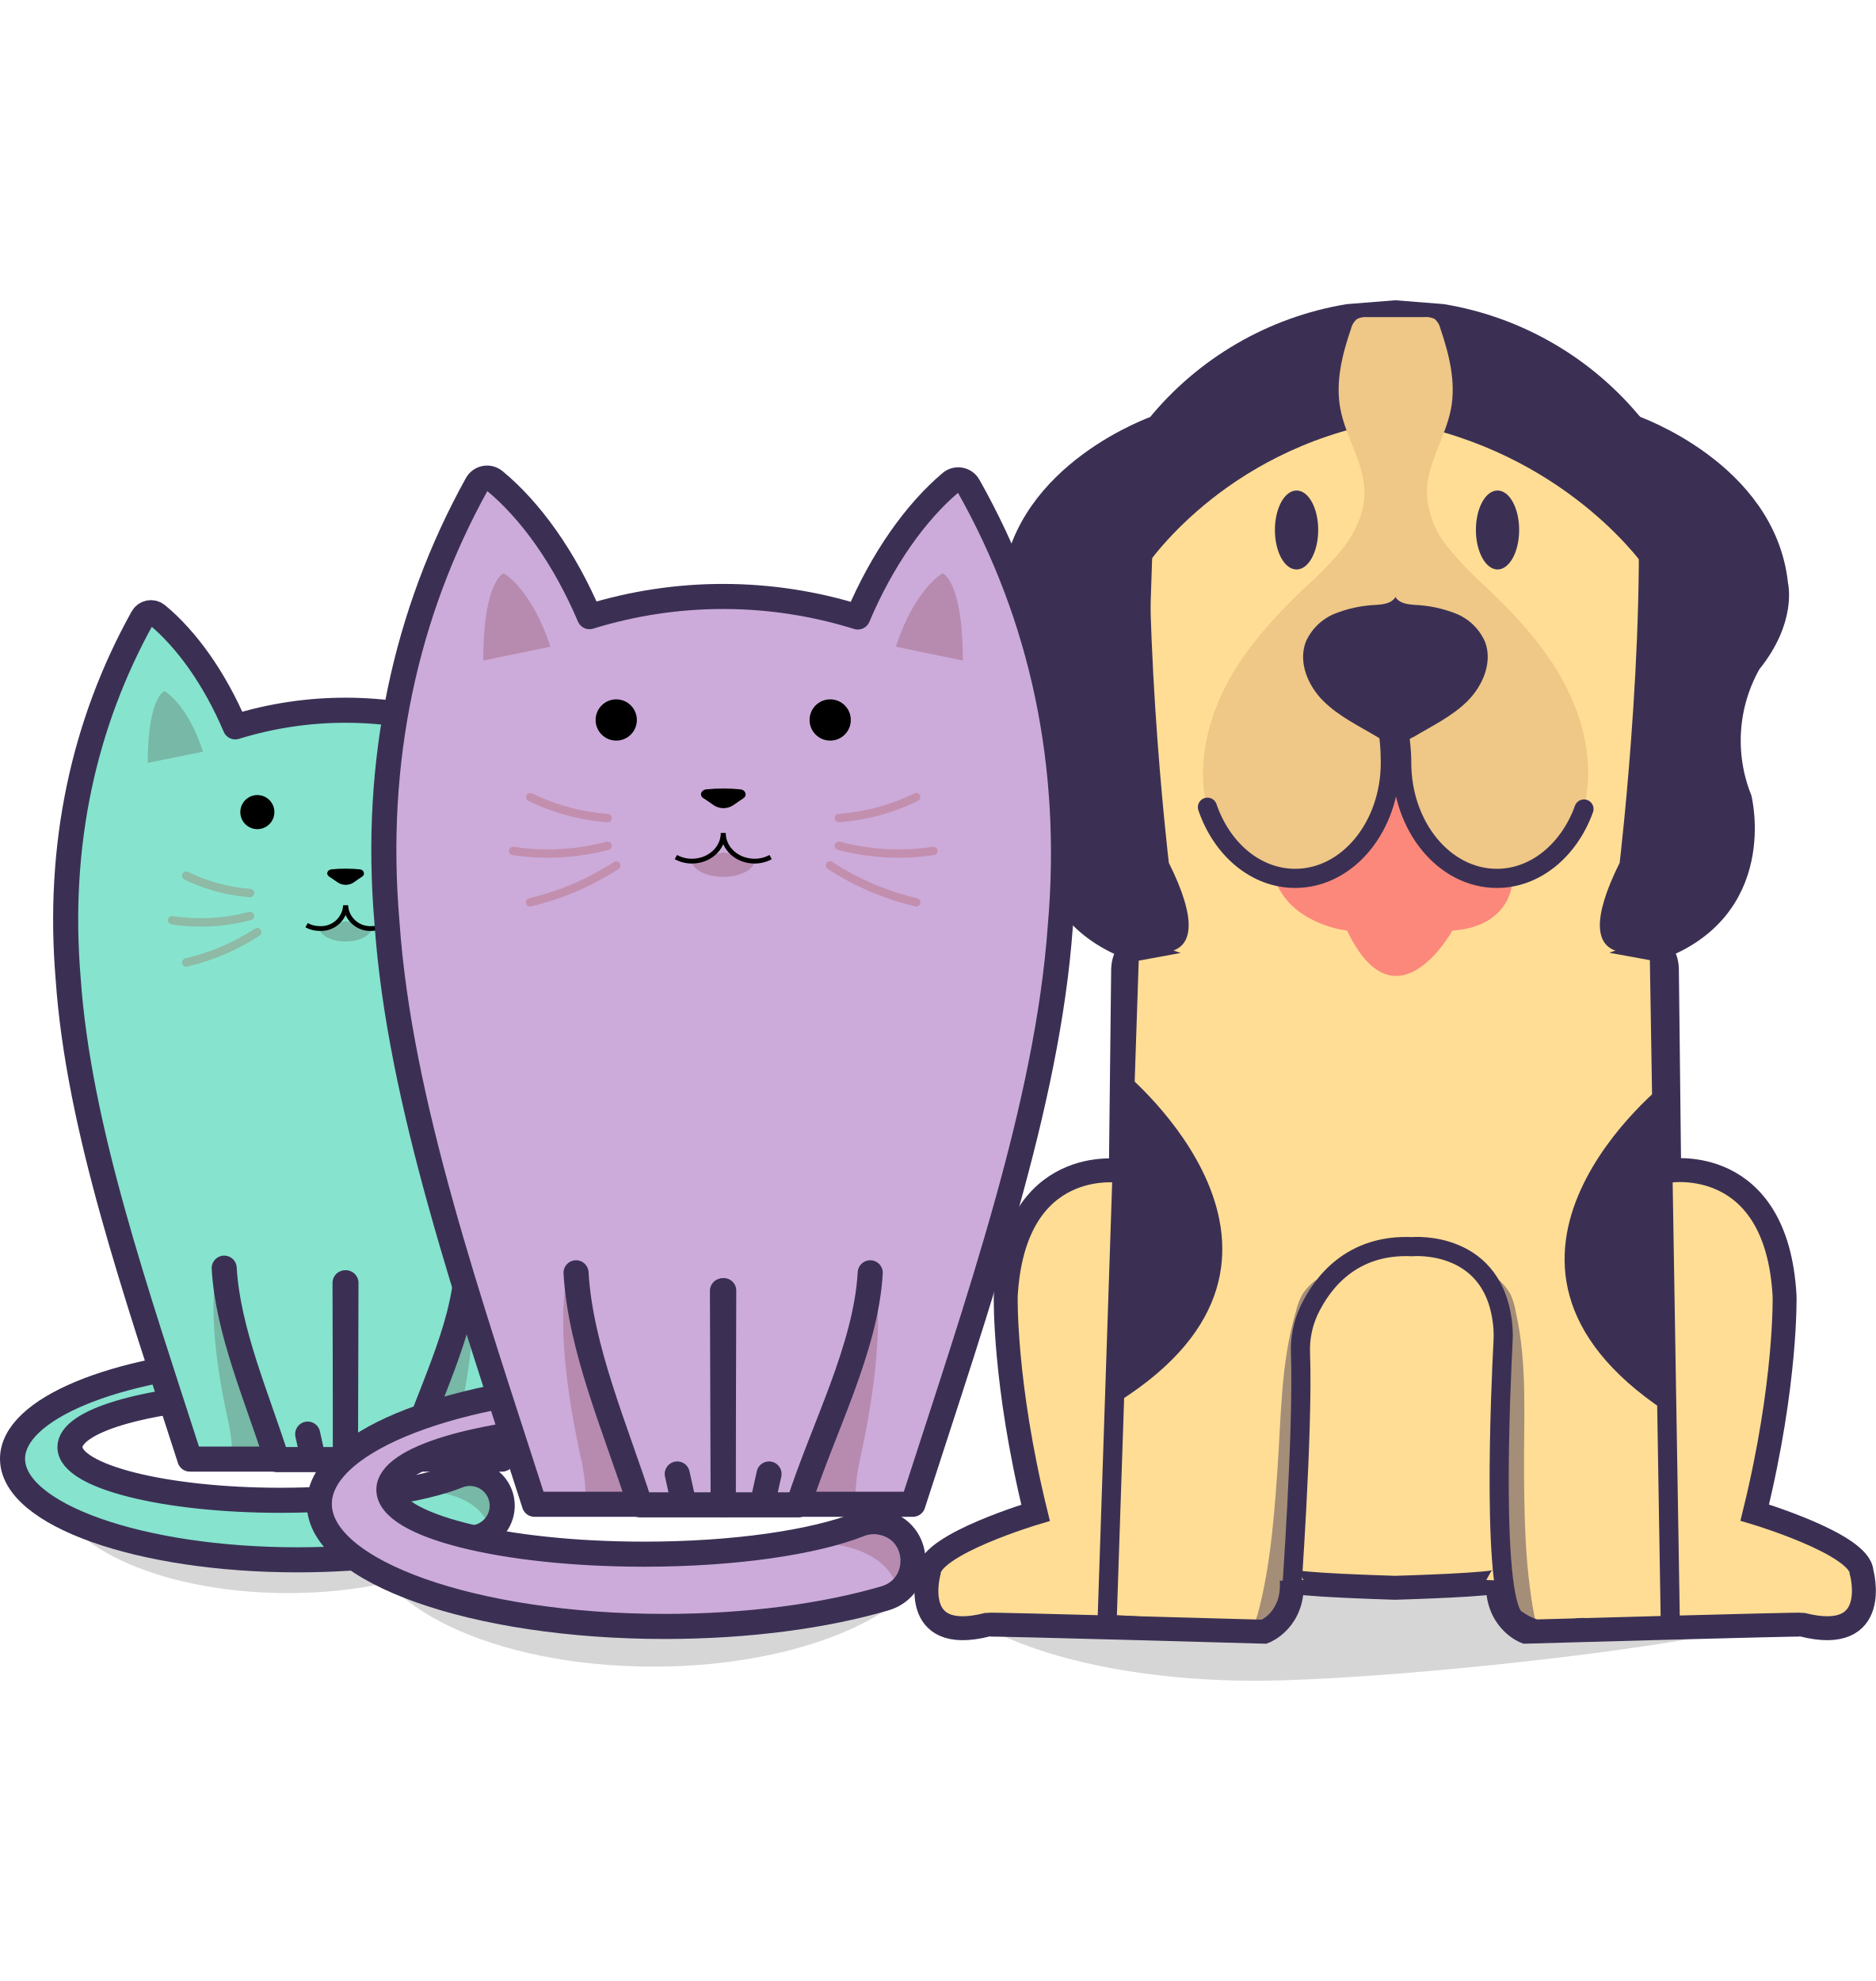
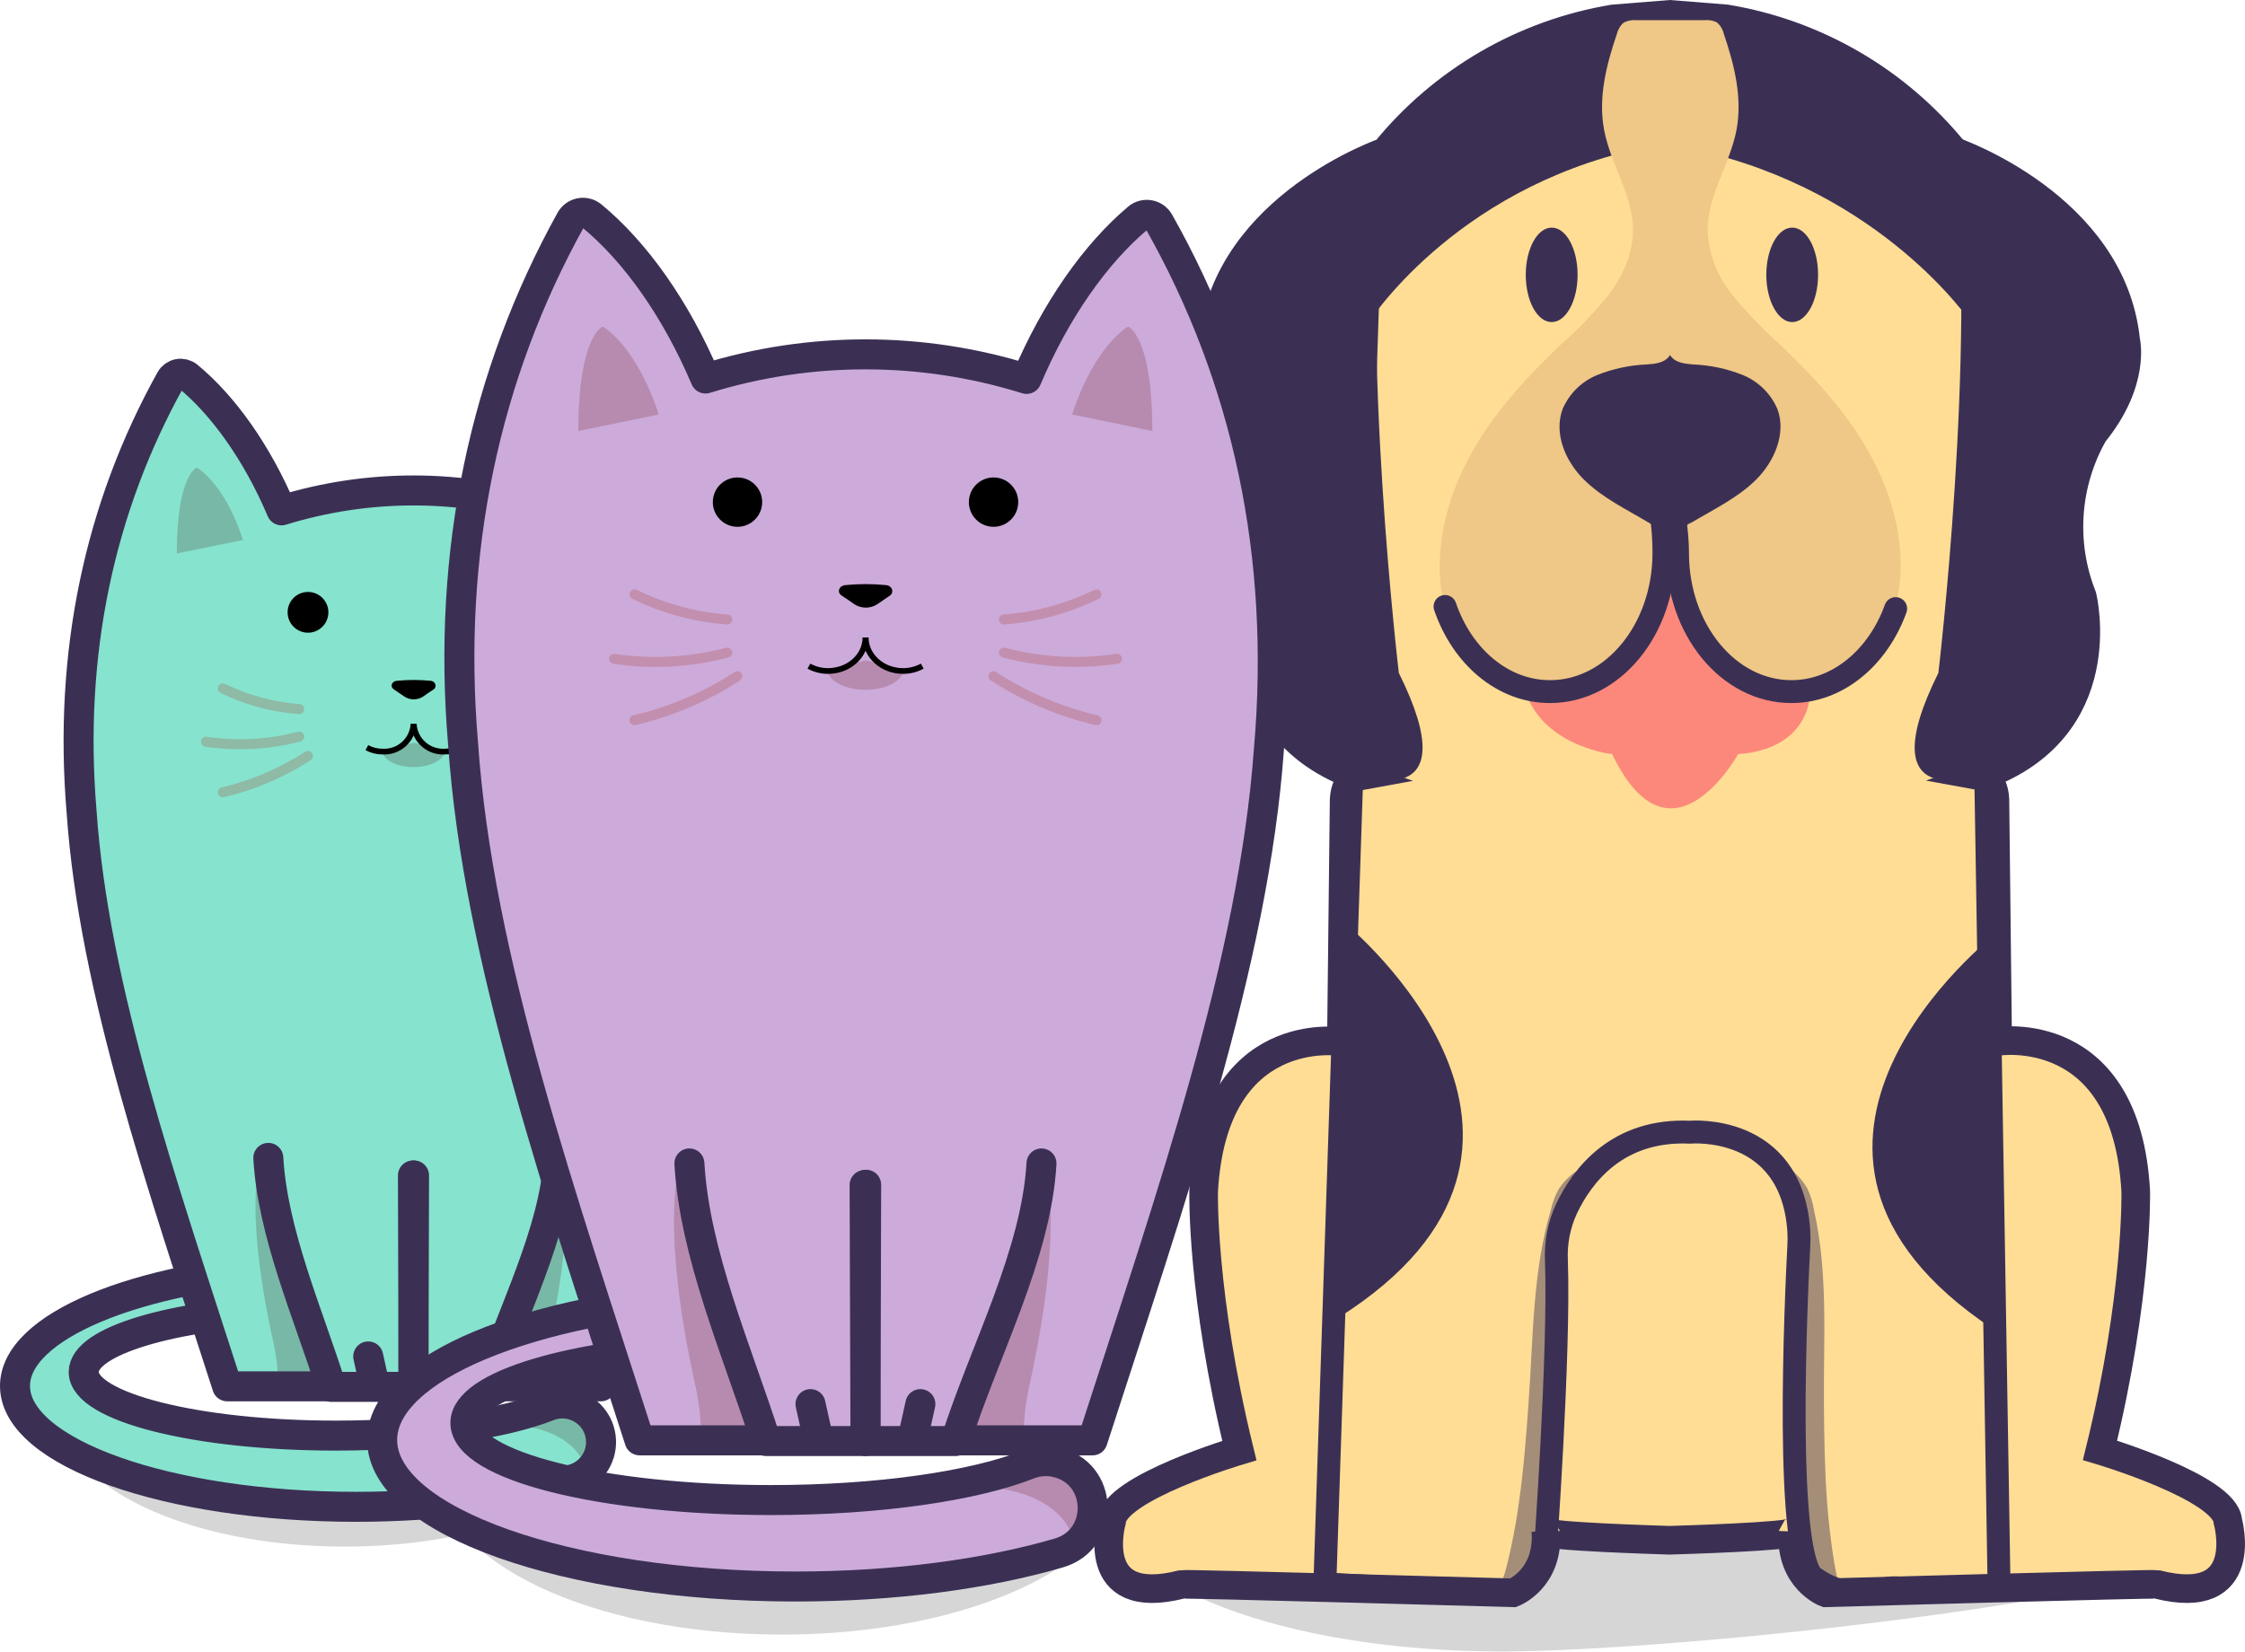
- <svg xmlns="http://www.w3.org/2000/svg" width="215" height="227" viewBox="0 0 392.08 288.48">
+ <svg xmlns="http://www.w3.org/2000/svg" viewBox="0 0 392.08 288.48">
  <defs>
    <style>.cls-1,.cls-11{isolation:isolate;}.cls-2{fill:#d6d6d6;}.cls-3{fill:#86e3ce;}.cls-4{fill:#9b463d;opacity:0.26;mix-blend-mode:multiply;}.cls-12,.cls-16,.cls-5,.cls-6,.cls-8{fill:none;}.cls-10,.cls-12,.cls-16,.cls-5{stroke:#3b3054;}.cls-16,.cls-5,.cls-8{stroke-linecap:round;}.cls-5,.cls-8{stroke-linejoin:round;}.cls-5{stroke-width:5.24px;}.cls-6{stroke:#000;}.cls-10,.cls-12,.cls-16,.cls-6{stroke-miterlimit:10;}.cls-7{opacity:0.24;}.cls-8{stroke:#a83727;stroke-width:1.75px;}.cls-9{fill:#f7c977;}.cls-10{fill:#ffdd95;stroke-width:5px;}.cls-11,.cls-13{fill:#3b3054;}.cls-11{opacity:0.46;}.cls-12,.cls-16{stroke-width:4px;}.cls-14{fill:#fc887b;}.cls-15{fill:#efc786;}.cls-17{fill:#ccabda;}</style>
  </defs>
  <g class="cls-1">
    <g id="Layer_2" data-name="Layer 2">
      <g id="Layer_1-2" data-name="Layer 1">
        <path class="cls-2" d="M10.67,246.62c0,13,22.16,23.54,49.5,23.54,21.4,0,39.63-6.46,46.54-15.5l-51.77,3.73Z" />
        <path class="cls-3" d="M99.59,245.3a6.69,6.69,0,0,0-3.88.34c-7.82,3.08-21.51,5.13-37.09,5.13-24.3,0-44-5-44-11.11,0-5.43,15.42-9.95,35.8-10.92l1.41-7.43C23.87,223,2.62,231.69,2.62,242.1c0,11.66,26.66,21.11,59.56,21.11,14.4,0,27.61-1.81,37.91-4.83a6.74,6.74,0,0,0-.5-13.08Z" />
        <path class="cls-4" d="M76.25,249.84l21.33-4.65s5.59.6,6.62,3.56a7.54,7.54,0,0,1-1.85,8.16S100.93,245.19,76.25,249.84Z" />
        <path class="cls-5" d="M99.59,245.3a6.69,6.69,0,0,0-3.88.34c-7.82,3.08-21.51,5.13-37.09,5.13-24.3,0-44-5-44-11.11,0-5.43,15.42-9.95,35.8-10.92l1.41-7.43C23.87,223,2.62,231.69,2.62,242.1c0,11.66,26.66,21.11,59.56,21.11,14.4,0,27.61-1.81,37.91-4.83a6.74,6.74,0,0,0-.5-13.08Z" />
        <path class="cls-3" d="M95.43,89.21a78,78,0,0,0-46.26-.06C44.88,79.05,39,70.83,32.8,65.72a2,2,0,0,0-3,.59C17.43,88.56,11.91,114,14.25,141.81c2.15,31,14.09,65.14,25.43,100.35h65.26c11.38-35.22,23.2-68.94,25.41-99.55,2.43-28-3.15-53.52-15.83-76a2,2,0,0,0-3.06-.57C105.37,71.18,99.64,79.28,95.43,89.21Z" />
        <path class="cls-4" d="M77.72,131c0,1.65-2.46,3-5.5,3s-5.5-1.34-5.5-3l5.57-1.25Z" />
        <path class="cls-4" d="M95,241.54a34.17,34.17,0,0,1,.67-6.45c5.85-26.07,2-34.11,2-34.11L85.3,241.64Z" />
        <path class="cls-4" d="M48.55,241.54a34.17,34.17,0,0,0-.67-6.45C42,209,45.87,201,45.87,201l12.37,40.66Z" />
        <path class="cls-5" d="M95.43,89.21a78,78,0,0,0-46.26-.06C44.88,79.05,39,70.83,32.8,65.72a2,2,0,0,0-3,.59C17.43,88.56,11.91,114,14.25,141.81c2.15,31,14.09,65.14,25.43,100.35h65.26c11.38-35.22,23.2-68.94,25.41-99.55,2.43-28-3.15-53.52-15.83-76a2,2,0,0,0-3.06-.57C105.37,71.18,99.64,79.28,95.43,89.21Z" />
        <circle cx="53.79" cy="106.96" r="3.56" />
        <circle cx="90.68" cy="106.96" r="3.56" />
        <path d="M75.2,118.92a30.5,30.5,0,0,0-5.89,0c-.91.09-1.25,1-.53,1.5s1.23.82,1.85,1.26a3,3,0,0,0,3.26,0c.61-.44,1.23-.86,1.84-1.26S76.11,119,75.2,118.92Z" />
        <path class="cls-3" d="M97.58,202.26c-.75,13.12-6.83,26.88-11,40H72.22l.1-36.93" />
        <path class="cls-3" d="M46.86,202.26c.75,13.12,8.16,26.88,12.37,40h13l-.1-36.93" />
        <path class="cls-6" d="M80.4,130.6a5.77,5.77,0,0,1-2.77.69,5.12,5.12,0,0,1-5.37-4.83" />
        <path class="cls-6" d="M64.07,130.6a5.81,5.81,0,0,0,2.78.69,5.12,5.12,0,0,0,5.37-4.83" />
        <path class="cls-5" d="M97.58,202.26c-.75,13.12-8.16,26.88-12.37,40h-13l.1-36.93" />
        <path class="cls-5" d="M46.86,202.26c.75,13.12,6.83,26.88,11,40H72.22l-.1-36.93" />
        <path class="cls-4" d="M102,94.33c3.3-10.09,8.07-12.66,8.07-12.66s3.48,1.28,3.48,15" />
        <path class="cls-4" d="M42.44,94.33c-3.3-10.09-8.07-12.66-8.07-12.66s-3.49,1.28-3.49,15" />
        <line class="cls-5" x1="64.31" y1="236.94" x2="65.42" y2="241.94" />
        <line class="cls-5" x1="80.13" y1="236.94" x2="79.02" y2="241.94" />
        <g class="cls-7">
          <path class="cls-8" d="M92.17,128.67a40.45,40.45,0,0,0,16.29.89" />
          <path class="cls-8" d="M90.66,132.05a46.84,46.84,0,0,0,14.85,6.34" />
          <path class="cls-8" d="M92.17,123.87a36.54,36.54,0,0,0,13.34-3.61" />
          <path class="cls-8" d="M52.26,128.67a40.39,40.39,0,0,1-16.28.89" />
          <path class="cls-8" d="M53.77,132.05a46.69,46.69,0,0,1-14.84,6.34" />
          <path class="cls-8" d="M52.26,123.87a36.55,36.55,0,0,1-13.33-3.61" />
        </g>
        <path class="cls-9" d="M238.19,42.8l38.32-15.44,39.06.93L352,43.06,345.45,95s-5.38-.7-13.57,9.37l-78.56-2.51s-4.94-10-15.13-8.62Z" />
        <path class="cls-2" d="M193.7,262.38c0,14.41,30.69,26.1,68.57,26.1,29.64,0,117.74-9.09,127.31-19.12L293,260.1Z" />
        <path class="cls-10" d="M389.08,265.72c-.36-5.84-22.32-12.38-22.32-12.38,6.66-27.13,6.24-45.22,6.24-45.22-1.62-29.84-24.12-26.21-24.12-26.21l-.47-41.5c.11-4.37-2.4-4.83-2.4-4.83,23.4-8.31,17.64-31.4,17.64-31.4a33,33,0,0,1,2-28.47c7.4-9.09,5.59-16.24,5.59-16.24-2.42-23.53-29.95-33-29.95-33A65,65,0,0,0,301.45,3.29l-9.81-.78-9.88.79A65.07,65.07,0,0,0,241.9,26.51s-27.51,9.44-30,33c0,0-1.81,7.16,5.6,16.25a33,33,0,0,1,2,28.47s-5.73,23.09,17.64,31.4c0,0-2.5.46-2.4,4.83l-.47,41.5s-22.44-3.64-24.06,26.2c0,0-.41,18.09,6.24,45.22,0,0-22,6.54-22.32,12.38,0,0-4.3,15.24,12.26,11,.71-.15,57.86,1.47,57.86,1.47s6.23-2.35,5.74-10.66c0,.84,19.67,1.41,21.49,1.48h.15c1.82-.05,21.46-.64,21.48-1.48-.49,8.31,5.74,10.66,5.74,10.66s57.16-1.62,57.86-1.47C393.38,281,389.08,265.72,389.08,265.72Z" />
        <path class="cls-11" d="M277.05,204.45a2.06,2.06,0,0,1,.63.31.68.68,0,0,1,.31.43c.05.32-.27.56-.54.75-2.21,1.59-3.22,4.33-3.92,6.95-5.08,19-.12,39.33-3.91,58.6a8.43,8.43,0,0,1-1.27,3.45,9,9,0,0,1-4.16,2.59,2.42,2.42,0,0,1-1.15.23c-1.48-.21-.4-2.34-.18-3.13.37-1.37.7-2.75,1-4.13.6-2.77,1.08-5.56,1.46-8.36.79-5.62,1.23-11.32,1.63-17,.83-11.25.67-22.91,3.91-33.82a13.7,13.7,0,0,1,1.36-3.61,11.64,11.64,0,0,1,2.3-2.55,2.73,2.73,0,0,1,1.18-.67A3,3,0,0,1,277.05,204.45Z" />
        <path class="cls-11" d="M311,204.09a2.16,2.16,0,0,0-.65.26.69.69,0,0,0-.34.41c-.07.33.23.59.48.8,2.12,1.71,2.23,4.88,2.76,7.54,3.87,19.24-1.65,38.89.91,58.38a8.23,8.23,0,0,0,1.05,3.51c.89,1.41,2.48,2.15,4,2.86a2.39,2.39,0,0,0,1.14.3c1.48-.13.54-2.31.37-3.12-.27-1.4-.52-2.81-.7-4.17-.42-2.82-.71-5.63-.93-8.44-.42-5.68-.5-11.38-.55-17.07-.1-11.31.79-22.91-1.74-34a13.78,13.78,0,0,0-1.13-3.7,11.89,11.89,0,0,0-2.11-2.68,2.79,2.79,0,0,0-1.16-.76A2.71,2.71,0,0,0,311,204.09Z" />
        <path class="cls-12" d="M269.82,271.88s2.58-35.37,2-51.75a19.35,19.35,0,0,1,1.77-9c2.74-5.78,8.87-13.93,21.56-13.36,0,0,17.64-1.64,19,17.14a22.11,22.11,0,0,1,0,2.82c-.41,7.9-2.72,56.1,3,58.07,0,0,5.55,4.18,11.61,1.88a6.69,6.69,0,0,1,4.33.07c1.3.4,2.87-.05,4.58-.05,2.82,0-1.25.37,5.68-.26,1.51-.14,2.12.26,5.78-.15L345.05,28.75,326.42,13.68,291.64,3,275.5,11.63a18.88,18.88,0,0,0-7.05,2.26l-15,2.76L239.65,28.73l-8.27,247.93s18.83,1.12,22.34,1.12a11.06,11.06,0,0,1,1.82,0c3.52.26,5.56,0,9.63,0C267.81,277.78,267.33,273.75,269.82,271.88Z" />
        <path class="cls-13" d="M290.24,96.15c12.59,0,22.8-7.9,22.8-17.64s-10.21-17.63-22.8-17.63-22.81,7.89-22.81,17.63S277.64,96.15,290.24,96.15Z" />
        <path class="cls-13" d="M240.39,26.56l-1.64,30.16S253.45,33.23,286.16,26c0,0-3.73-10.66,2.42-23.31,0,0-1.21-.58-4.8.31C274.53,5.28,255,11.76,240.39,26.56Z" />
        <path class="cls-13" d="M342.57,26.15l1.64,30.16s-15.39-22.92-48.1-30.15a26.77,26.77,0,0,0-.62-23.06s1.22-.59,4.81.3C309.55,5.67,328,11.35,342.57,26.15Z" />
        <path class="cls-14" d="M316,122.15s-.51,8.73-12.44,9.58c0,0-11.78,21.3-22,0,0,0-10.67-1.14-14.54-9.39,0,0,16.89-5.25,24.75-22.07C291.74,100.27,302.88,124.31,316,122.15Z" />
        <path class="cls-15" d="M326.93,80c-4-7.53-9.83-13.86-16-19.76a76.72,76.72,0,0,1-8.47-8.82,19,19,0,0,1-4.23-11.25c0-6.11,3.92-11.51,5.05-17.51,1.05-5.63-.39-11.36-2.22-16.74a3.77,3.77,0,0,0-1.19-2,3.88,3.88,0,0,0-2.12-.4H285.7a3.9,3.9,0,0,0-2.12.43,3.71,3.71,0,0,0-1.2,2c-1.85,5.39-3.29,11.14-2.23,16.74,1.12,6,5.05,11.41,5.05,17.52,0,4.06-1.79,8-4.23,11.25a68.44,68.44,0,0,1-8.47,8.81c-6.15,5.88-12,12.27-16,19.77s-6.11,16.24-4.53,24.61c1.06,5.54,3.93,11,8.75,13.92,5.23,3.2,12.24,2.94,17.57-.12a21.19,21.19,0,0,0,7.76-8c2.61-4.67,3.52-10.16,3.85-15.43a4.22,4.22,0,0,0-.28-2.22,4.3,4.3,0,0,0-1.72-1.53c-3.89-2.33-8.07-4.31-11.29-7.51s-5.27-8-3.72-12.28a11.22,11.22,0,0,1,6.13-6,26.31,26.31,0,0,1,8.63-1.82c1.41-.1,3-.27,3.85-1.4.06-.08.11-.17.16-.25a2.2,2.2,0,0,0,.17.25c.84,1.11,2.44,1.28,3.84,1.4a26.31,26.31,0,0,1,8.63,1.82,11.19,11.19,0,0,1,6.13,6c1.55,4.22-.51,9.09-3.71,12.28s-7.38,5.18-11.29,7.51a3.24,3.24,0,0,0-2,3.75c.31,5.27,1.24,10.76,3.85,15.43a21.19,21.19,0,0,0,7.76,8c5.33,3.06,12.33,3.32,17.58.12,4.82-2.94,7.68-8.38,8.73-13.92C333.05,96.26,330.93,87.51,326.93,80Z" />
        <path class="cls-13" d="M348.06,232.14l.29-68.86S300.55,200.58,348.06,232.14Z" />
        <path class="cls-13" d="M233.7,230.21,235,161.35S281.92,199.79,233.7,230.21Z" />
        <path class="cls-13" d="M271,56.26c2.49,0,4.52-3.69,4.52-8.25s-2-8.25-4.52-8.25-4.53,3.7-4.53,8.25S268.47,56.26,271,56.26Z" />
        <path class="cls-13" d="M313,56.26c2.5,0,4.52-3.69,4.52-8.25s-2-8.25-4.52-8.25-4.52,3.7-4.52,8.25S310.54,56.26,313,56.26Z" />
        <path class="cls-13" d="M341.35,26.53s32.71,12.13,29.4,39.53c0,0-13.46,20.84-8.69,32.41,0,0,9.37,29.58-16.82,37,0,0-19,6.78-6.71-17.92C338.53,117.55,345.19,61.47,341.35,26.53Z" />
        <path class="cls-13" d="M241.49,26.53s-32.71,12.13-29.4,39.53c0,0,13.45,20.84,8.68,32.41,0,0-9.35,29.58,16.83,37,0,0,19,6.78,6.7-17.92C244.3,117.55,237.65,61.47,241.49,26.53Z" />
        <path class="cls-16" d="M302.7,72.86c-16.44,3.67-9.73,12-9.73,23.75,0,13.36,8.9,24.2,19.89,24.2,8.14,0,15.15-6,18.21-14.5" />
        <path class="cls-16" d="M277.19,73.73c9.34,2,13.41,11,13.41,22.88,0,13.36-8.9,24.2-19.89,24.2-8.26,0-15.35-6.13-18.34-14.87" />
        <path class="cls-2" d="M76.54,257c0,15.76,26.86,28.53,60,28.53,25.94,0,48-7.83,56.41-18.79l-62.75,4.52Z" />
        <path class="cls-17" d="M184.33,255.4a8.24,8.24,0,0,0-4.71.41c-9.48,3.74-26.07,6.22-45,6.22-29.46,0-53.34-6-53.34-13.47,0-6.58,18.7-12.06,43.41-13.23l1.7-9c-33.9,2.1-59.65,12.59-59.65,25.2,0,14.14,32.32,25.6,72.19,25.6,17.46,0,33.48-2.2,46-5.86,8.18-2.4,7.74-14.12-.6-15.86Z" />
        <path class="cls-4" d="M156,260.91l25.86-5.64s6.78.72,8,4.31a9.18,9.18,0,0,1-2.25,9.9S186,255.27,156,260.91Z" />
        <path class="cls-5" d="M184.33,255.4a8.24,8.24,0,0,0-4.71.41c-9.48,3.74-26.07,6.22-45,6.22-29.46,0-53.34-6-53.34-13.47,0-6.58,18.7-12.06,43.41-13.23l1.7-9c-33.9,2.1-59.65,12.59-59.65,25.2,0,14.14,32.32,25.6,72.19,25.6,17.46,0,33.48-2.2,46-5.86,8.18-2.4,7.74-14.12-.6-15.86Z" />
        <path class="cls-17" d="M179.29,66.19a94.52,94.52,0,0,0-56.08-.07c-5.2-12.25-12.32-22.2-19.85-28.4a2.45,2.45,0,0,0-3.7.72C84.73,65.41,78,96.28,80.88,130,83.48,167.55,98,208.91,111.7,251.6h79.11c13.79-42.69,28.12-83.57,30.8-120.68C224.56,97,217.79,66,202.42,38.78a2.45,2.45,0,0,0-3.71-.68C191.33,44.33,184.38,54.16,179.29,66.19Z" />
        <path class="cls-4" d="M157.81,116.87c0,2-3,3.63-6.66,3.63s-6.67-1.63-6.67-3.63l6.76-1.51Z" />
        <path class="cls-4" d="M178.76,250.84a41.43,41.43,0,0,1,.81-7.81c7.09-31.61,2.43-41.35,2.43-41.35L167,251Z" />
        <path class="cls-4" d="M122.45,250.84a41.93,41.93,0,0,0-.8-7.81c-7.1-31.61-2.44-41.35-2.44-41.35l15,49.28Z" />
        <path class="cls-5" d="M179.29,66.19a94.52,94.52,0,0,0-56.08-.07c-5.2-12.25-12.32-22.2-19.85-28.4a2.45,2.45,0,0,0-3.7.72C84.73,65.41,78,96.28,80.88,130,83.48,167.55,98,208.91,111.7,251.6h79.11c13.79-42.69,28.12-83.57,30.8-120.68C224.56,97,217.79,66,202.42,38.78a2.45,2.45,0,0,0-3.71-.68C191.33,44.33,184.38,54.16,179.29,66.19Z" />
        <circle cx="128.8" cy="87.71" r="4.31" />
        <circle cx="173.52" cy="87.71" r="4.31" />
        <path d="M154.76,102.21a35.49,35.49,0,0,0-7.14,0c-1.1.11-1.51,1.24-.64,1.81s1.49,1,2.23,1.53a3.68,3.68,0,0,0,4,0c.74-.53,1.49-1,2.23-1.53S155.86,102.32,154.76,102.21Z" />
        <path class="cls-17" d="M181.89,203.23c-.91,15.9-8.28,32.58-13.38,48.49H151.15l.12-44.77" />
        <path class="cls-17" d="M120.4,203.23c.92,15.9,9.9,32.58,15,48.49h15.75L151,207" />
        <path class="cls-6" d="M161.07,116.36a7,7,0,0,1-3.37.85c-3.59,0-6.51-2.63-6.51-5.86" />
        <path class="cls-6" d="M141.27,116.36a7,7,0,0,0,3.36.85c3.6,0,6.52-2.63,6.52-5.86" />
        <path class="cls-5" d="M181.89,203.23c-.91,15.9-9.9,32.58-15,48.49H151.15l.12-44.77" />
        <path class="cls-5" d="M120.4,203.23c.92,15.9,8.28,32.58,13.38,48.49h17.37L151,207" />
        <path class="cls-4" d="M187.24,72.4c4-12.23,9.79-15.35,9.79-15.35s4.22,1.56,4.22,18.24" />
        <path class="cls-4" d="M115.05,72.4c-4-12.23-9.79-15.35-9.79-15.35S101,58.61,101,75.29" />
        <line class="cls-5" x1="141.55" y1="245.27" x2="142.9" y2="251.33" />
        <line class="cls-5" x1="160.74" y1="245.27" x2="159.39" y2="251.33" />
        <g class="cls-7">
          <path class="cls-8" d="M175.33,114a48.88,48.88,0,0,0,19.75,1.08" />
          <path class="cls-8" d="M173.5,118.12a57,57,0,0,0,18,7.69" />
          <path class="cls-8" d="M175.33,108.21a44.37,44.37,0,0,0,16.17-4.38" />
          <path class="cls-8" d="M127,114a48.88,48.88,0,0,1-19.75,1.08" />
          <path class="cls-8" d="M128.79,118.12a57,57,0,0,1-18,7.69" />
          <path class="cls-8" d="M127,108.21a44.37,44.37,0,0,1-16.17-4.38" />
        </g>
      </g>
    </g>
  </g>
</svg>
